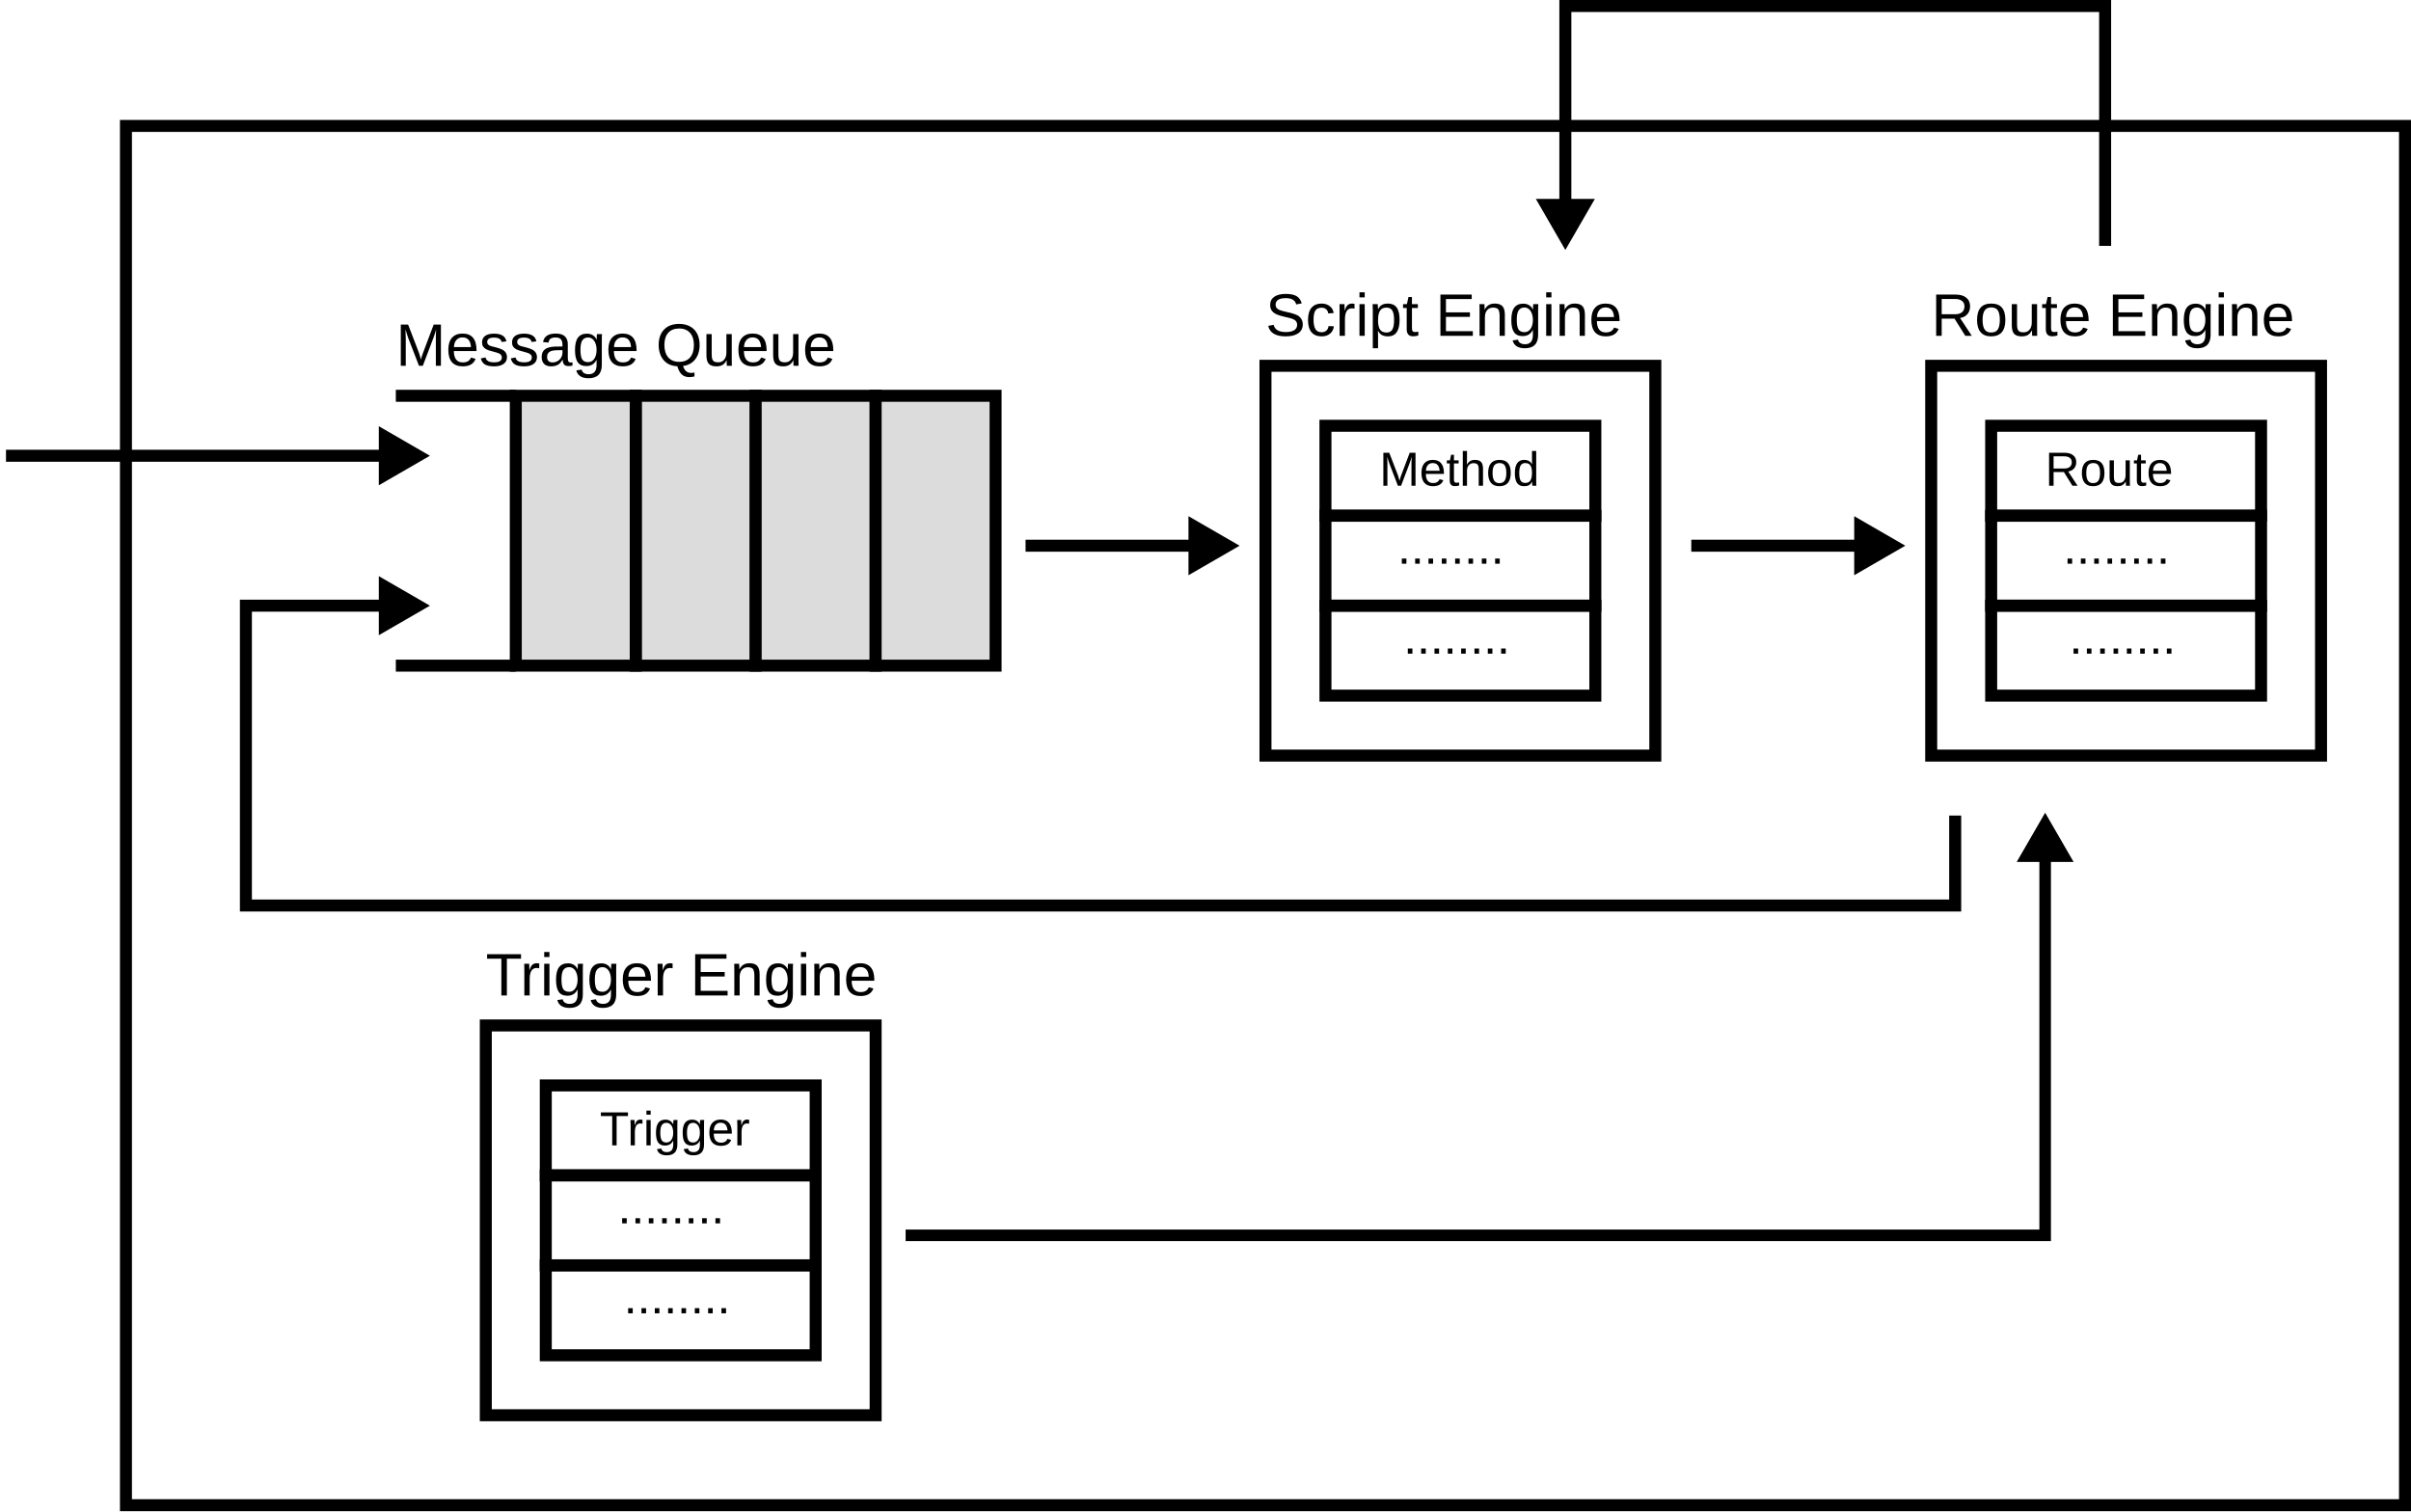
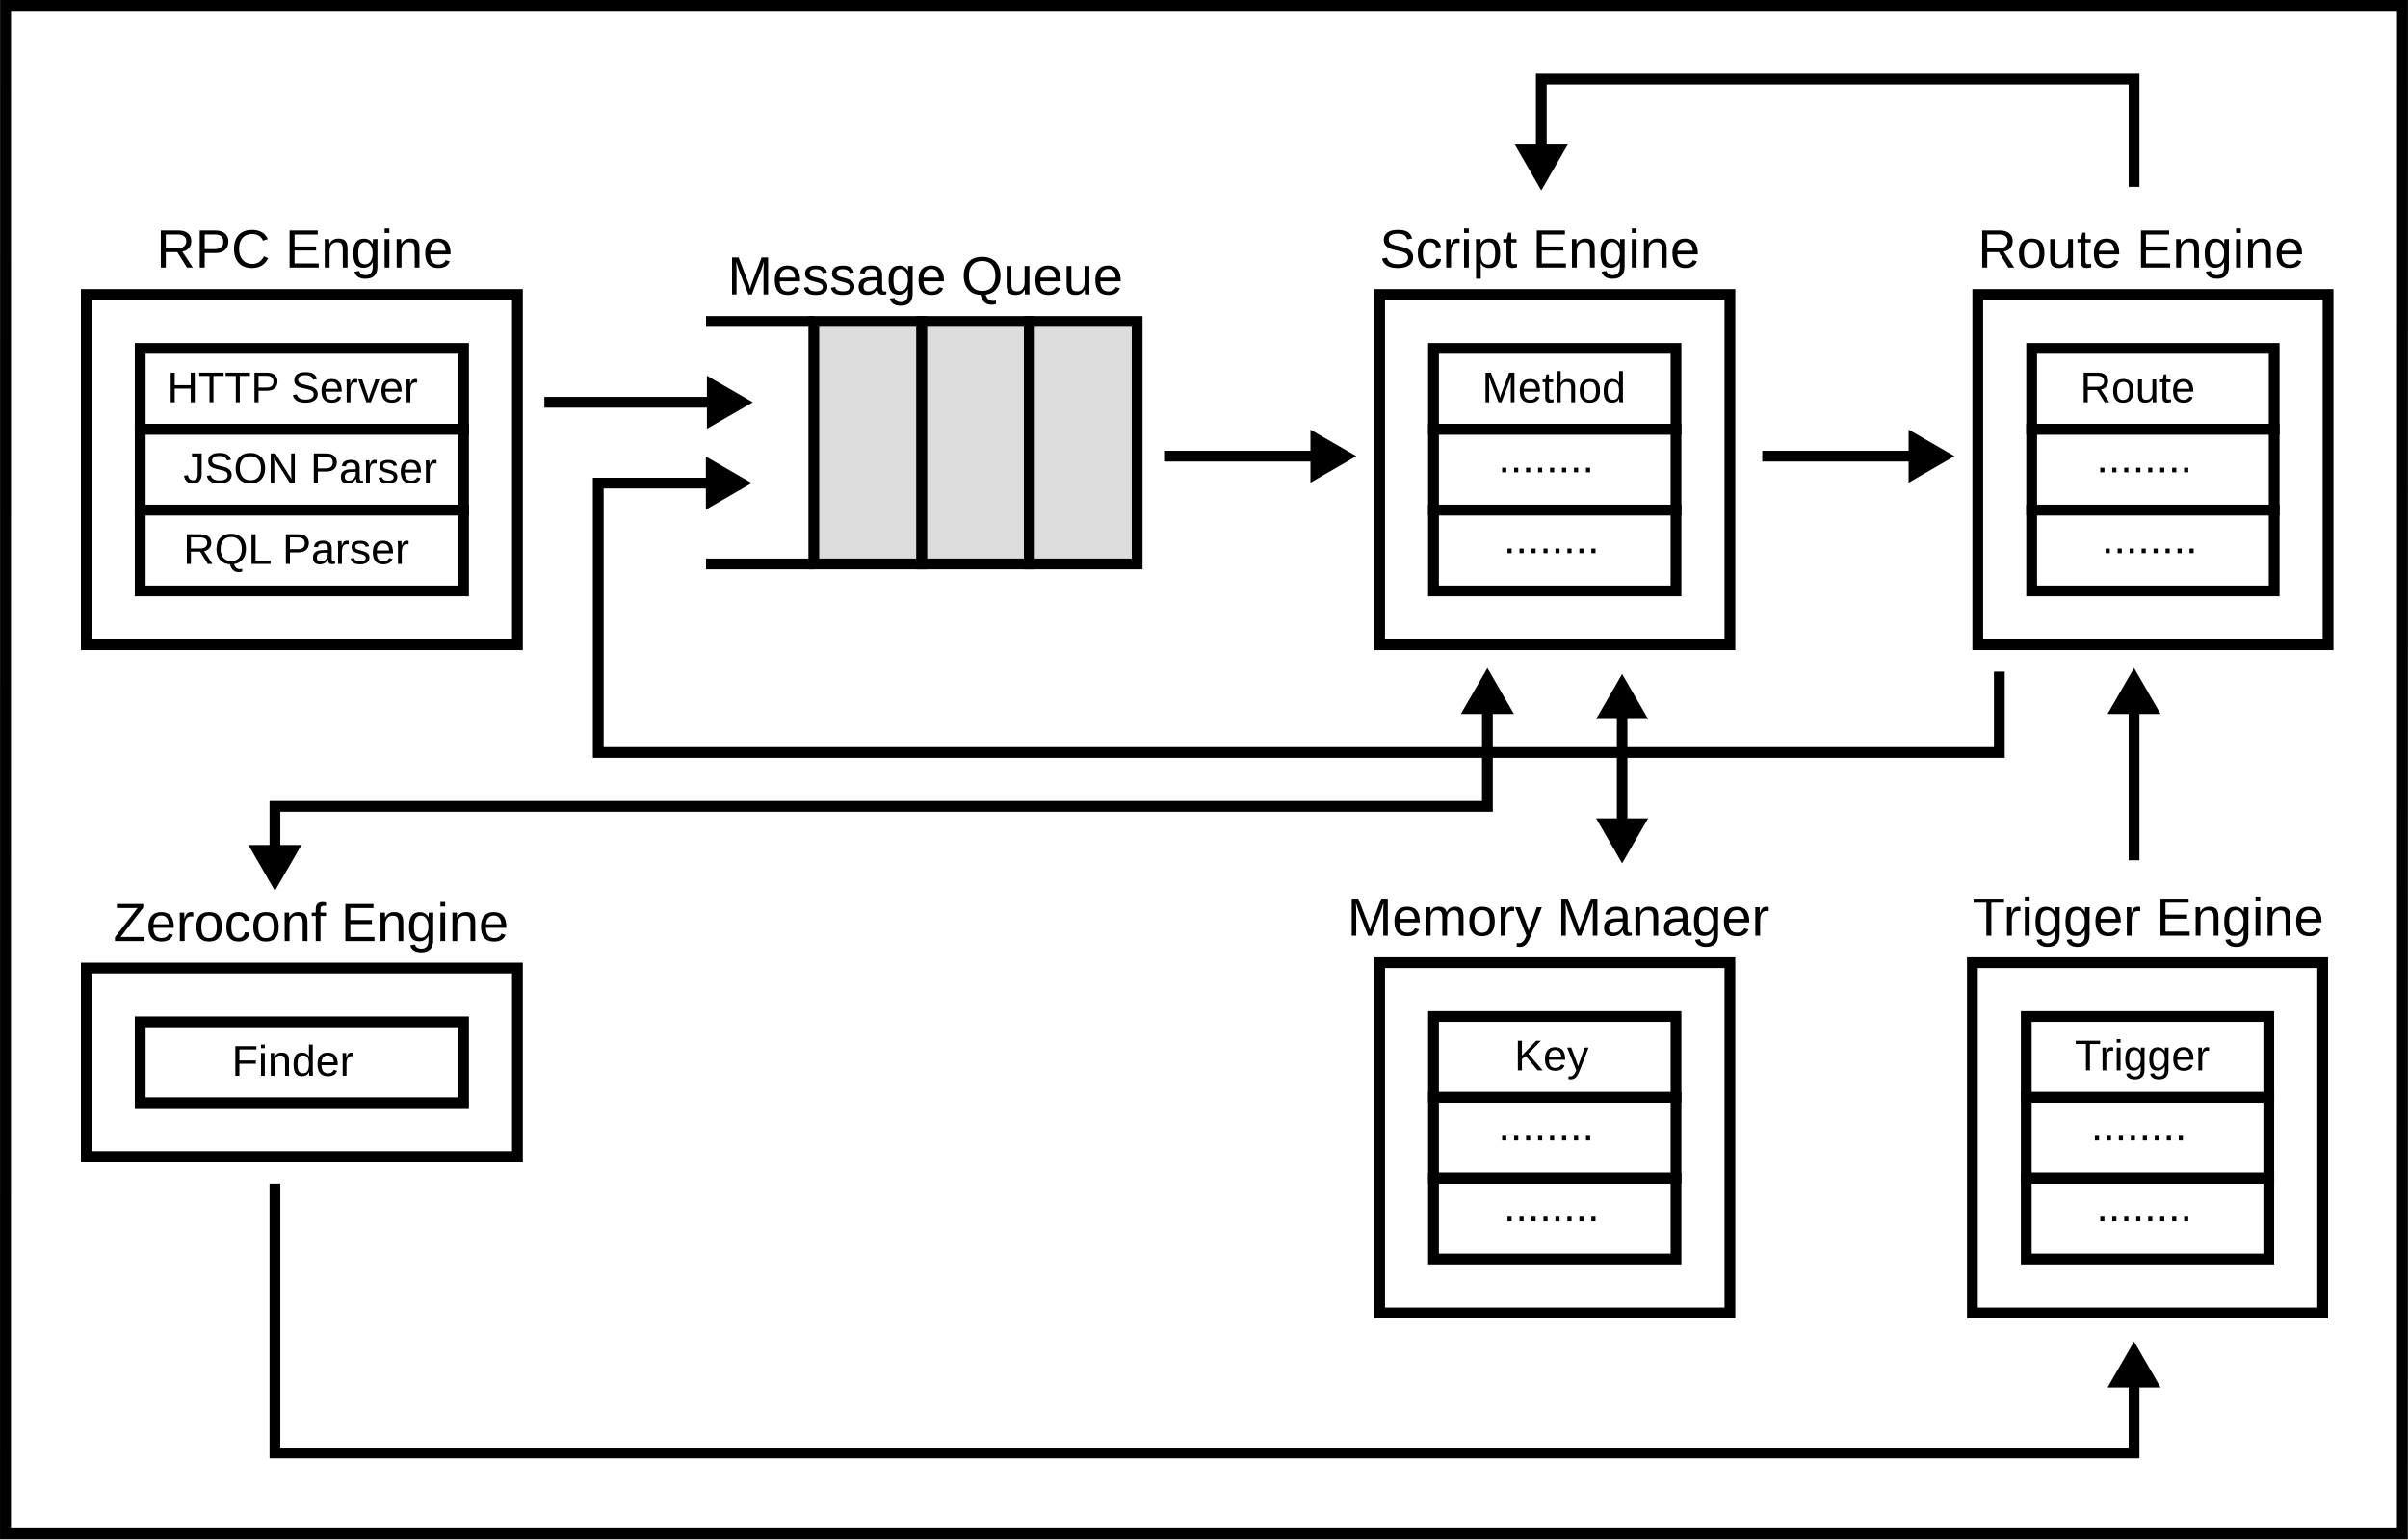
- <svg xmlns="http://www.w3.org/2000/svg" xmlns:ns1="http://www.openswatchbook.org/uri/2009/osb" xmlns:xlink="http://www.w3.org/1999/xlink" width="402" height="252" id="svg2" version="1.1">
+ <svg xmlns="http://www.w3.org/2000/svg" xmlns:ns1="http://www.openswatchbook.org/uri/2009/osb" xmlns:xlink="http://www.w3.org/1999/xlink" width="446.857" height="285.688" id="svg2" version="1.1">
  <defs id="defs4">
+     <marker orient="auto" refY="0" refX="0" id="TriangleInM" style="overflow:visible">
+       <path id="path4064" d="m 5.77,0 -8.65,5 0,-10 8.65,5 z" style="fill-rule:evenodd;stroke:#000000;stroke-width:1pt" transform="scale(-0.4,-0.4)" />
+     </marker>
    <marker orient="auto" refY="0" refX="0" id="TriangleOutL" style="overflow:visible">
      <path id="path4823" d="m 5.77,0 -8.65,5 0,-10 8.65,5 z" style="fill-rule:evenodd;stroke:#000000;stroke-width:1pt" transform="scale(0.8,0.8)" />
    </marker>
    <marker orient="auto" refY="0" refX="0" id="TriangleOutM" style="overflow:visible">
      <path id="path4826" d="m 5.77,0 -8.65,5 0,-10 8.65,5 z" style="fill-rule:evenodd;stroke:#000000;stroke-width:1pt" transform="scale(0.4,0.4)" />
    </marker>
    <marker orient="auto" refY="0" refX="0" id="TriangleOutS" style="overflow:visible">
      <path id="path4045" d="m 5.77,0 -8.65,5 0,-10 8.65,5 z" style="fill-rule:evenodd;stroke:#000000;stroke-width:1pt" transform="scale(0.2,0.2)" />
    </marker>
    <marker orient="auto" refY="0" refX="0" id="Arrow1Mend" style="overflow:visible">
      <path id="path3906" d="M 0,0 5,-5 -12.5,0 5,5 0,0 z" style="fill-rule:evenodd;stroke:#000000;stroke-width:1pt" transform="matrix(-0.4,0,0,-0.4,-4,0)" />
    </marker>
    <marker orient="auto" refY="0" refX="0" id="Arrow1Lend" style="overflow:visible">
      <path id="path3900" d="M 0,0 5,-5 -12.5,0 5,5 0,0 z" style="fill-rule:evenodd;stroke:#000000;stroke-width:1pt" transform="matrix(-0.8,0,0,-0.8,-10,0)" />
    </marker>
    <marker orient="auto" refY="0" refX="0" id="Arrow2Lend" style="overflow:visible">
      <path id="path3918" style="fill-rule:evenodd;stroke-width:0.625;stroke-linejoin:round" d="M 8.719,4.034 -2.207,0.016 8.719,-4.002 c -1.745,2.372 -1.735,5.617 -6e-7,8.035 z" transform="matrix(-1.1,0,0,-1.1,-1.1,0)" />
    </marker>
    <marker orient="auto" refY="0" refX="0" id="Arrow1Send" style="overflow:visible">
      <path id="path3912" d="M 0,0 5,-5 -12.5,0 5,5 0,0 z" style="fill-rule:evenodd;stroke:#000000;stroke-width:1pt" transform="matrix(-0.2,0,0,-0.2,-1.2,0)" />
    </marker>
    <linearGradient id="linearGradient5205" ns1:paint="solid">
      <stop style="stop-color:#370000;stop-opacity:1;" offset="0" id="stop5207" />
    </linearGradient>
    <linearGradient id="linearGradient907" xlink:href="#linearGradient900" />
    <linearGradient id="linearGradient906" xlink:href="#linearGradient900" />
    <linearGradient id="linearGradient905" xlink:href="#linearGradient900" />
    <linearGradient id="linearGradient904" xlink:href="#linearGradient900" />
    <linearGradient id="linearGradient903" xlink:href="#linearGradient900" />
    <linearGradient id="linearGradient900">
      <stop offset="0" id="stop901" style="stop-color: #000000;stop-opacity: 1.0;" />
      <stop offset="1" id="stop902" style="stop-color:#ffffff;stop-opacity:1;" />
    </linearGradient>
    <linearGradient id="linearGradient775" xlink:href="#linearGradient772" />
    <linearGradient id="linearGradient772">
      <stop offset="0" id="stop773" style="stop-color: #000000;stop-opacity: 1.0;" />
      <stop offset="1" id="stop774" style="stop-color:#ffffff;stop-opacity:1;" />
    </linearGradient>
    <linearGradient id="linearGradient907-9" xlink:href="#linearGradient900-2" />
    <linearGradient id="linearGradient906-7" xlink:href="#linearGradient900-2" />
    <linearGradient id="linearGradient905-2" xlink:href="#linearGradient900-2" />
    <linearGradient id="linearGradient904-9" xlink:href="#linearGradient900-2" />
    <linearGradient id="linearGradient903-7" xlink:href="#linearGradient900-2" />
    <linearGradient id="linearGradient900-2">
      <stop offset="0" id="stop901-5" style="stop-color: #000000;stop-opacity: 1.0;" />
      <stop offset="1" id="stop902-5" style="stop-color:#ffffff;stop-opacity:1;" />
    </linearGradient>
  </defs>
-   <g id="layer2" transform="translate(32,-118)">
-     <rect y="139" x="-11" height="230" width="380" id="rect4074" style="fill:none;stroke:#000000;stroke-width:2;stroke-miterlimit:2.596;stroke-opacity:1;stroke-dasharray:none" />
+   <g id="layer2" transform="translate(77.01908,-124.3438)">
+     <rect y="125.344" x="-75.981" height="283.656" width="444.796" id="rect4074" style="fill:none;stroke:#000000;stroke-width:2.031;stroke-miterlimit:2.596;stroke-opacity:1;stroke-dasharray:none" transform="matrix(1,0,-4.6533775e-5,1,0,0)" />
    <rect style="fill:none;stroke:#000000;stroke-width:2;stroke-miterlimit:2.596;stroke-opacity:1;stroke-dasharray:none" id="rect4069" width="65" height="65" x="179" y="179" />
-     <rect style="fill:#dcdcdc;fill-opacity:1;stroke:#000000;stroke-width:2;stroke-miterlimit:2.596;stroke-opacity:1;stroke-dasharray:none" id="rect3907" width="20" height="45" x="74" y="184" />
-     <rect y="184" x="94" height="45" width="20" id="rect3909" style="fill:#dcdcdc;fill-opacity:1;stroke:#000000;stroke-width:2;stroke-miterlimit:2.596;stroke-opacity:1;stroke-dasharray:none" />
-     <rect style="fill:#dcdcdc;fill-opacity:1;stroke:#000000;stroke-width:2;stroke-miterlimit:2.596;stroke-opacity:1;stroke-dasharray:none" id="rect3911" width="20" height="45" x="114" y="184" />
-     <rect y="184" x="54" height="45" width="20" id="rect3913" style="fill:#dcdcdc;fill-opacity:1;stroke:#000000;stroke-width:2;stroke-miterlimit:2.596;stroke-opacity:1;stroke-dasharray:none" />
-     <path style="fill:none;stroke:#000000;stroke-width:2;stroke-linecap:butt;stroke-linejoin:miter;stroke-miterlimit:2.596;stroke-opacity:1;stroke-dasharray:none" d="m -82.101,215.199 20,0" id="path3928" transform="translate(116.1006,-31.19922)" />
-     <path style="fill:none;stroke:#000000;stroke-width:2;stroke-linecap:butt;stroke-linejoin:miter;stroke-miterlimit:2.596;stroke-opacity:1;stroke-dasharray:none" d="m -82.101,260.199 20,0" id="path3930" transform="translate(116.1006,-31.19922)" />
+     <rect style="fill:#dcdcdc;fill-opacity:1;stroke:#000000;stroke-width:2;stroke-miterlimit:2.596;stroke-opacity:1;stroke-dasharray:none" id="rect3907" width="20" height="45" x="94" y="184" />
+     <rect y="184" x="114" height="45" width="20" id="rect3909" style="fill:#dcdcdc;fill-opacity:1;stroke:#000000;stroke-width:2;stroke-miterlimit:2.596;stroke-opacity:1;stroke-dasharray:none" />
+     <rect y="184" x="74" height="45" width="20" id="rect3913" style="fill:#dcdcdc;fill-opacity:1;stroke:#000000;stroke-width:2;stroke-miterlimit:2.596;stroke-opacity:1;stroke-dasharray:none" />
+     <path style="fill:none;stroke:#000000;stroke-width:2;stroke-linecap:butt;stroke-linejoin:miter;stroke-miterlimit:2.596;stroke-opacity:1;stroke-dasharray:none" d="m 54,184 20,0" id="path3928" />
+     <path style="fill:none;stroke:#000000;stroke-width:2;stroke-linecap:butt;stroke-linejoin:miter;stroke-miterlimit:2.596;stroke-opacity:1;stroke-dasharray:none" d="m 54,229 20,0" id="path3930" />
    <rect y="189" x="189" height="15" width="45" id="rect5743" style="fill:none;stroke:#000000;stroke-width:2;stroke-miterlimit:2.596;stroke-opacity:1;stroke-dasharray:none" />
    <rect style="fill:none;stroke:#000000;stroke-width:2;stroke-miterlimit:2.596;stroke-opacity:1;stroke-dasharray:none" id="rect5755" width="45" height="15" x="189" y="204" />
    <rect y="219" x="189" height="15" width="45" id="rect5790" style="fill:none;stroke:#000000;stroke-width:2;stroke-miterlimit:2.596;stroke-opacity:1;stroke-dasharray:none" />
    <rect y="179" x="290" height="65" width="65" id="rect5820" style="fill:none;stroke:#000000;stroke-width:2;stroke-miterlimit:2.596;stroke-opacity:1;stroke-dasharray:none" />
    <rect style="fill:none;stroke:#000000;stroke-width:2;stroke-miterlimit:2.596;stroke-opacity:1;stroke-dasharray:none" id="rect5822" width="45" height="15" x="300" y="189" />
    <rect y="204" x="300" height="15" width="45" id="rect5824" style="fill:none;stroke:#000000;stroke-width:2;stroke-miterlimit:2.596;stroke-opacity:1;stroke-dasharray:none" />
    <rect style="fill:none;stroke:#000000;stroke-width:2;stroke-miterlimit:2.596;stroke-opacity:1;stroke-dasharray:none" id="rect5826" width="45" height="15" x="300" y="219" />
-     <rect y="289" x="49" height="65" width="65" id="rect5920" style="fill:none;stroke:#000000;stroke-width:2;stroke-miterlimit:2.596;stroke-opacity:1;stroke-dasharray:none" />
-     <rect style="fill:none;stroke:#000000;stroke-width:2;stroke-miterlimit:2.596;stroke-opacity:1;stroke-dasharray:none" id="rect5922" width="45" height="15" x="59" y="299" />
-     <rect y="314" x="59" height="15" width="45" id="rect5924" style="fill:none;stroke:#000000;stroke-width:2;stroke-miterlimit:2.596;stroke-opacity:1;stroke-dasharray:none" />
-     <rect style="fill:none;stroke:#000000;stroke-width:2;stroke-miterlimit:2.596;stroke-opacity:1;stroke-dasharray:none" id="rect5926" width="45" height="15" x="59" y="329" />
-     <path style="fill:none;stroke:#000000;stroke-width:1.927;stroke-linecap:butt;stroke-linejoin:miter;stroke-miterlimit:2.596;stroke-opacity:1;stroke-dasharray:none;marker-end:url(#TriangleOutM)" d="m 119,324 190,0 0,-65" id="path3096" />
-     <path style="fill:none;stroke:#000000;stroke-width:2;stroke-linecap:butt;stroke-linejoin:miter;stroke-miterlimit:4;stroke-opacity:1;stroke-dasharray:none;marker-end:url(#TriangleOutM)" d="m 294,254 0,15 -285,0 0,-50 25,0" id="path4531" />
-     <path style="fill:none;stroke:#000000;stroke-width:2;stroke-linecap:butt;stroke-linejoin:miter;stroke-miterlimit:4;stroke-opacity:1;stroke-dasharray:none;marker-end:url(#TriangleOutM)" d="m 435.5,41 0,-40 -90,0 0,35" id="path4533" transform="translate(-116.5,118)" />
-     <path style="fill:none;stroke:#000000;stroke-width:2;stroke-linecap:butt;stroke-linejoin:miter;stroke-miterlimit:4;stroke-opacity:1;stroke-dasharray:none;marker-end:url(#TriangleOutM)" d="m 85.5,76 65,0" id="path3082" transform="translate(-116.5,118)" />
+     <rect y="303" x="289" height="65" width="65" id="rect5920" style="fill:none;stroke:#000000;stroke-width:2;stroke-miterlimit:2.596;stroke-opacity:1;stroke-dasharray:none" />
+     <rect style="fill:none;stroke:#000000;stroke-width:2;stroke-miterlimit:2.596;stroke-opacity:1;stroke-dasharray:none" id="rect5922" width="45" height="15" x="299" y="313" />
+     <rect y="328" x="299" height="15" width="45" id="rect5924" style="fill:none;stroke:#000000;stroke-width:2;stroke-miterlimit:2.596;stroke-opacity:1;stroke-dasharray:none" />
+     <rect style="fill:none;stroke:#000000;stroke-width:2;stroke-miterlimit:2.596;stroke-opacity:1;stroke-dasharray:none" id="rect5926" width="45" height="15" x="299" y="343" />
+     <path style="fill:none;stroke:#000000;stroke-width:2;stroke-linecap:butt;stroke-linejoin:miter;stroke-miterlimit:4;stroke-opacity:1;stroke-dasharray:none;marker-end:url(#TriangleOutM)" d="m 294,249 0,15 -260,0 0,-50 22.807,0" id="path4531" />
+     <rect y="303" x="179" height="65" width="65" id="rect3084" style="fill:none;stroke:#000000;stroke-width:2;stroke-miterlimit:2.596;stroke-opacity:1;stroke-dasharray:none" />
+     <rect style="fill:none;stroke:#000000;stroke-width:2;stroke-miterlimit:2.596;stroke-opacity:1;stroke-dasharray:none" id="rect3086" width="45" height="15" x="189" y="313" />
+     <rect y="328" x="189" height="15" width="45" id="rect3088" style="fill:none;stroke:#000000;stroke-width:2;stroke-miterlimit:2.596;stroke-opacity:1;stroke-dasharray:none" />
+     <rect style="fill:none;stroke:#000000;stroke-width:2;stroke-miterlimit:2.596;stroke-opacity:1;stroke-dasharray:none" id="rect3090" width="45" height="15" x="189" y="343" />
+     <path style="fill:none;stroke:#000000;stroke-width:1.96;stroke-linecap:butt;stroke-linejoin:miter;stroke-miterlimit:4;stroke-opacity:1;stroke-dasharray:none;marker-start:url(#TriangleInM);marker-end:url(#TriangleOutM)" d="m 224,255 0,24" id="path3112" />
+     <rect style="fill:none;stroke:#000000;stroke-width:2;stroke-miterlimit:2.596;stroke-opacity:1;stroke-dasharray:none" id="rect4578" width="80" height="65" x="-61" y="179" />
+     <rect y="189" x="-51" height="15" width="60" id="rect4580" style="fill:none;stroke:#000000;stroke-width:2;stroke-miterlimit:2.596;stroke-opacity:1;stroke-dasharray:none" />
+     <rect style="fill:none;stroke:#000000;stroke-width:2;stroke-miterlimit:2.596;stroke-opacity:1;stroke-dasharray:none" id="rect4582" width="60" height="15" x="-51" y="204" />
+     <rect y="219" x="-51" height="15" width="60" id="rect4608" style="fill:none;stroke:#000000;stroke-width:2;stroke-miterlimit:2.596;stroke-opacity:1;stroke-dasharray:none" />
+     <path style="fill:none;stroke:#000000;stroke-width:2;stroke-linecap:butt;stroke-linejoin:miter;stroke-miterlimit:4;stroke-opacity:1;stroke-dasharray:none;marker-end:url(#TriangleOutM)" d="m 319,284 0,-30" id="path5029" />
+     <rect y="304" x="-61" height="35" width="80" id="rect3120" style="fill:none;stroke:#000000;stroke-width:2;stroke-miterlimit:2.596;stroke-opacity:1;stroke-dasharray:none" />
+     <rect style="fill:none;stroke:#000000;stroke-width:2;stroke-miterlimit:2.596;stroke-opacity:1;stroke-dasharray:none" id="rect3122" width="60" height="15" x="-51" y="314" />
+     <path style="fill:none;stroke:#000000;stroke-width:2;stroke-linecap:butt;stroke-linejoin:miter;stroke-miterlimit:4;stroke-opacity:1;stroke-dasharray:none;marker-start:url(#TriangleInM);marker-end:url(#TriangleOutM)" d="m 276.019,125.901 0,20 -225,0 0,10" id="path4950" transform="translate(-77.0195,128.0986)" />
+     <path style="fill:none;stroke:#000000;stroke-width:2;stroke-linecap:butt;stroke-linejoin:miter;stroke-miterlimit:4;stroke-opacity:1;stroke-dasharray:none;marker-end:url(#TriangleOutM)" d="m 51.02,215.901 0,50 345,0 0,-15" id="path3106" transform="translate(-77.0195,128.0986)" />
+     <path style="fill:none;stroke:#000000;stroke-width:2;stroke-linecap:butt;stroke-linejoin:miter;stroke-miterlimit:4;stroke-opacity:1;stroke-dasharray:none;marker-end:url(#TriangleOutM)" d="m 396.019,30.901 0,-20 -110,0 0,15" id="path4122" transform="translate(-77.0195,128.0986)" />
  </g>
-   <g id="layer1" transform="translate(-154,-316.3622)" style="display:inline">
+   <g id="layer1" transform="translate(-108.9809,-322.7059)" style="display:inline">
    <text xml:space="preserve" style="font-size:10px;font-style:normal;font-variant:normal;font-weight:normal;font-stretch:normal;text-align:start;line-height:125%;letter-spacing:0px;word-spacing:0px;writing-mode:lr-tb;text-anchor:start;fill:#000000;fill-opacity:1;stroke:none;font-family:Arial;-inkscape-font-specification:Arial" x="365" y="372.362" id="text4083">
      <tspan x="365" y="372.362" id="tspan3932">Script Engine</tspan>
    </text>
-     <text id="text3970" y="377.362" x="220" style="font-size:10px;font-style:normal;font-variant:normal;font-weight:normal;font-stretch:normal;text-align:start;line-height:125%;letter-spacing:0px;word-spacing:0px;writing-mode:lr-tb;text-anchor:start;fill:#000000;fill-opacity:1;stroke:none;font-family:Arial;-inkscape-font-specification:Arial" xml:space="preserve">
-       <tspan id="tspan3974" x="220" y="377.362">Message Queue</tspan>
+     <text id="text3970" y="377.362" x="244" style="font-size:10px;font-style:normal;font-variant:normal;font-weight:normal;font-stretch:normal;text-align:start;line-height:125%;letter-spacing:0px;word-spacing:0px;writing-mode:lr-tb;text-anchor:start;fill:#000000;fill-opacity:1;stroke:none;font-family:Arial;-inkscape-font-specification:Arial" xml:space="preserve">
+       <tspan id="tspan3974" x="244" y="377.362">Message Queue</tspan>
    </text>
    <path style="fill:none;stroke:#000000;stroke-width:2;stroke-linecap:butt;stroke-linejoin:miter;stroke-miterlimit:3.583;stroke-opacity:1;stroke-dasharray:none;marker-end:url(#TriangleOutM)" d="m 325,407.362 30,0" id="path5536" />
    <text id="text5745" y="397.362" x="384" style="font-size:8px;font-style:normal;font-variant:normal;font-weight:normal;font-stretch:normal;text-align:start;line-height:125%;letter-spacing:0px;word-spacing:0px;writing-mode:lr-tb;text-anchor:start;fill:#000000;fill-opacity:1;stroke:none;font-family:Arial;-inkscape-font-specification:Arial" xml:space="preserve">
      <tspan id="tspan5788" x="384" y="397.362">Method</tspan>
    </text>
    <text xml:space="preserve" style="font-size:8px;font-style:normal;font-variant:normal;font-weight:normal;font-stretch:normal;text-align:start;line-height:125%;letter-spacing:0px;word-spacing:0px;writing-mode:lr-tb;text-anchor:start;fill:#000000;fill-opacity:1;stroke:none;font-family:Arial;-inkscape-font-specification:Arial" x="387" y="410.362" id="text5751">
      <tspan id="tspan5757" x="387" y="410.362">........</tspan>
    </text>
    <text id="text5792" y="425.362" x="388" style="font-size:8px;font-style:normal;font-variant:normal;font-weight:normal;font-stretch:normal;text-align:start;line-height:125%;letter-spacing:0px;word-spacing:0px;writing-mode:lr-tb;text-anchor:start;fill:#000000;fill-opacity:1;stroke:none;font-family:Arial;-inkscape-font-specification:Arial" xml:space="preserve">
      <tspan y="425.362" x="388" id="tspan5794">........</tspan>
    </text>
    <text id="text5828" y="372.362" x="476" style="font-size:10px;font-style:normal;font-variant:normal;font-weight:normal;font-stretch:normal;text-align:start;line-height:125%;letter-spacing:0px;word-spacing:0px;writing-mode:lr-tb;text-anchor:start;fill:#000000;fill-opacity:1;stroke:none;font-family:Arial;-inkscape-font-specification:Arial" xml:space="preserve">
      <tspan id="tspan6741" x="476" y="372.362">Route Engine</tspan>
    </text>
    <path id="path5832" d="m 436,407.362 30,0" style="fill:none;stroke:#000000;stroke-width:2;stroke-linecap:butt;stroke-linejoin:miter;stroke-miterlimit:3.583;stroke-opacity:1;stroke-dasharray:none;stroke-dashoffset:0;marker-end:url(#TriangleOutM)" />
    <text xml:space="preserve" style="font-size:8px;font-style:normal;font-variant:normal;font-weight:normal;font-stretch:normal;text-align:start;line-height:125%;letter-spacing:0px;word-spacing:0px;writing-mode:lr-tb;text-anchor:start;fill:#000000;fill-opacity:1;stroke:none;font-family:Arial;-inkscape-font-specification:Arial" x="495" y="397.362" id="text5834">
      <tspan id="tspan6747" x="495" y="397.362">Route</tspan>
    </text>
    <text id="text5838" y="410.362" x="498" style="font-size:8px;font-style:normal;font-variant:normal;font-weight:normal;font-stretch:normal;text-align:start;line-height:125%;letter-spacing:0px;word-spacing:0px;writing-mode:lr-tb;text-anchor:start;fill:#000000;fill-opacity:1;stroke:none;font-family:Arial;-inkscape-font-specification:Arial" xml:space="preserve">
      <tspan y="410.362" x="498" id="tspan5840">........</tspan>
    </text>
    <text xml:space="preserve" style="font-size:8px;font-style:normal;font-variant:normal;font-weight:normal;font-stretch:normal;text-align:start;line-height:125%;letter-spacing:0px;word-spacing:0px;writing-mode:lr-tb;text-anchor:start;fill:#000000;fill-opacity:1;stroke:none;font-family:Arial;-inkscape-font-specification:Arial" x="499" y="425.362" id="text5842">
      <tspan id="tspan5844" x="499" y="425.362">........</tspan>
    </text>
-     <text id="text5928" y="482.362" x="235" style="font-size:10px;font-style:normal;font-variant:normal;font-weight:normal;font-stretch:normal;text-align:start;line-height:125%;letter-spacing:0px;word-spacing:0px;writing-mode:lr-tb;text-anchor:start;fill:#000000;fill-opacity:1;stroke:none;font-family:Arial;-inkscape-font-specification:Arial" xml:space="preserve">
-       <tspan id="tspan6743" x="235" y="482.362">Trigger Engine</tspan>
+     <text id="text5928" y="496.362" x="475" style="font-size:10px;font-style:normal;font-variant:normal;font-weight:normal;font-stretch:normal;text-align:start;line-height:125%;letter-spacing:0px;word-spacing:0px;writing-mode:lr-tb;text-anchor:start;fill:#000000;fill-opacity:1;stroke:none;font-family:Arial;-inkscape-font-specification:Arial" xml:space="preserve">
+       <tspan id="tspan6743" x="475" y="496.362">Trigger Engine</tspan>
    </text>
-     <text xml:space="preserve" style="font-size:8px;font-style:normal;font-variant:normal;font-weight:normal;font-stretch:normal;text-align:start;line-height:125%;letter-spacing:0px;word-spacing:0px;writing-mode:lr-tb;text-anchor:start;fill:#000000;fill-opacity:1;stroke:none;font-family:Arial;-inkscape-font-specification:Arial" x="254" y="507.362" id="text5932">
-       <tspan id="tspan6745" x="254" y="507.362">Trigger</tspan>
+     <text xml:space="preserve" style="font-size:8px;font-style:normal;font-variant:normal;font-weight:normal;font-stretch:normal;text-align:start;line-height:125%;letter-spacing:0px;word-spacing:0px;writing-mode:lr-tb;text-anchor:start;fill:#000000;fill-opacity:1;stroke:none;font-family:Arial;-inkscape-font-specification:Arial" x="494" y="521.362" id="text5932">
+       <tspan id="tspan6745" x="494" y="521.362">Trigger</tspan>
    </text>
-     <text id="text5936" y="520.362" x="257" style="font-size:8px;font-style:normal;font-variant:normal;font-weight:normal;font-stretch:normal;text-align:start;line-height:125%;letter-spacing:0px;word-spacing:0px;writing-mode:lr-tb;text-anchor:start;fill:#000000;fill-opacity:1;stroke:none;font-family:Arial;-inkscape-font-specification:Arial" xml:space="preserve">
-       <tspan y="520.362" x="257" id="tspan5938">........</tspan>
+     <text id="text5936" y="534.362" x="497" style="font-size:8px;font-style:normal;font-variant:normal;font-weight:normal;font-stretch:normal;text-align:start;line-height:125%;letter-spacing:0px;word-spacing:0px;writing-mode:lr-tb;text-anchor:start;fill:#000000;fill-opacity:1;stroke:none;font-family:Arial;-inkscape-font-specification:Arial" xml:space="preserve">
+       <tspan y="534.362" x="497" id="tspan5938">........</tspan>
    </text>
-     <text xml:space="preserve" style="font-size:8px;font-style:normal;font-variant:normal;font-weight:normal;font-stretch:normal;text-align:start;line-height:125%;letter-spacing:0px;word-spacing:0px;writing-mode:lr-tb;text-anchor:start;fill:#000000;fill-opacity:1;stroke:none;font-family:Arial;-inkscape-font-specification:Arial" x="258" y="535.362" id="text5940">
-       <tspan id="tspan5942" x="258" y="535.362">........</tspan>
+     <text xml:space="preserve" style="font-size:8px;font-style:normal;font-variant:normal;font-weight:normal;font-stretch:normal;text-align:start;line-height:125%;letter-spacing:0px;word-spacing:0px;writing-mode:lr-tb;text-anchor:start;fill:#000000;fill-opacity:1;stroke:none;font-family:Arial;-inkscape-font-specification:Arial" x="498" y="549.362" id="text5940">
+       <tspan id="tspan5942" x="498" y="549.362">........</tspan>
+     </text>
+     <text id="text3092" y="496.362" x="359" style="font-size:10px;font-style:normal;font-variant:normal;font-weight:normal;font-stretch:normal;text-align:start;line-height:125%;letter-spacing:0px;word-spacing:0px;writing-mode:lr-tb;text-anchor:start;fill:#000000;fill-opacity:1;stroke:none;font-family:Arial;-inkscape-font-specification:Arial" xml:space="preserve">
+       <tspan id="tspan3108" x="359" y="496.362">Memory Manager</tspan>
+     </text>
+     <text xml:space="preserve" style="font-size:8px;font-style:normal;font-variant:normal;font-weight:normal;font-stretch:normal;text-align:start;line-height:125%;letter-spacing:0px;word-spacing:0px;writing-mode:lr-tb;text-anchor:start;fill:#000000;fill-opacity:1;stroke:none;font-family:Arial;-inkscape-font-specification:Arial" x="390" y="521.362" id="text3096">
+       <tspan id="tspan3110" x="390" y="521.362">Key</tspan>
+     </text>
+     <text id="text3100" y="534.362" x="387" style="font-size:8px;font-style:normal;font-variant:normal;font-weight:normal;font-stretch:normal;text-align:start;line-height:125%;letter-spacing:0px;word-spacing:0px;writing-mode:lr-tb;text-anchor:start;fill:#000000;fill-opacity:1;stroke:none;font-family:Arial;-inkscape-font-specification:Arial" xml:space="preserve">
+       <tspan y="534.362" x="387" id="tspan3102">........</tspan>
+     </text>
+     <text xml:space="preserve" style="font-size:8px;font-style:normal;font-variant:normal;font-weight:normal;font-stretch:normal;text-align:start;line-height:125%;letter-spacing:0px;word-spacing:0px;writing-mode:lr-tb;text-anchor:start;fill:#000000;fill-opacity:1;stroke:none;font-family:Arial;-inkscape-font-specification:Arial" x="388" y="549.362" id="text3104">
+       <tspan id="tspan3106" x="388" y="549.362">........</tspan>
+     </text>
+     <text xml:space="preserve" style="font-size:10px;font-style:normal;font-variant:normal;font-weight:normal;font-stretch:normal;text-align:start;line-height:125%;letter-spacing:0px;word-spacing:0px;writing-mode:lr-tb;text-anchor:start;fill:#000000;fill-opacity:1;stroke:none;font-family:Arial;-inkscape-font-specification:Arial" x="138" y="372.362" id="text4586">
+       <tspan id="tspan3914" x="138" y="372.362">RPC Engine</tspan>
+     </text>
+     <text id="text4590" y="397.362" x="140" style="font-size:8px;font-style:normal;font-variant:normal;font-weight:normal;font-stretch:normal;text-align:start;line-height:125%;letter-spacing:0px;word-spacing:0px;writing-mode:lr-tb;text-anchor:start;fill:#000000;fill-opacity:1;stroke:none;font-family:Arial;-inkscape-font-specification:Arial" xml:space="preserve">
+       <tspan id="tspan4604" x="140" y="397.362">HTTP Server</tspan>
+     </text>
+     <text xml:space="preserve" style="font-size:8px;font-style:normal;font-variant:normal;font-weight:normal;font-stretch:normal;text-align:start;line-height:125%;letter-spacing:0px;word-spacing:0px;writing-mode:lr-tb;text-anchor:start;fill:#000000;fill-opacity:1;stroke:none;font-family:Arial;-inkscape-font-specification:Arial" x="143" y="412.362" id="text4594">
+       <tspan id="tspan4614" x="143" y="412.362">JSON Parser</tspan>
+     </text>
+     <text id="text4610" y="427.362" x="143" style="font-size:8px;font-style:normal;font-variant:normal;font-weight:normal;font-stretch:normal;text-align:start;line-height:125%;letter-spacing:0px;word-spacing:0px;writing-mode:lr-tb;text-anchor:start;fill:#000000;fill-opacity:1;stroke:none;font-family:Arial;-inkscape-font-specification:Arial" xml:space="preserve">
+       <tspan y="427.362" x="143" id="tspan4612">RQL Parser</tspan>
+     </text>
+     <path style="fill:none;stroke:#000000;stroke-width:2;stroke-linecap:butt;stroke-linejoin:miter;stroke-miterlimit:4;stroke-opacity:1;stroke-dasharray:none;marker-end:url(#TriangleOutM)" d="m 210,397.362 33,0" id="path4616" />
+     <text id="text3128" y="497.362" x="130" style="font-size:10px;font-style:normal;font-variant:normal;font-weight:normal;font-stretch:normal;text-align:start;line-height:125%;letter-spacing:0px;word-spacing:0px;writing-mode:lr-tb;text-anchor:start;fill:#000000;fill-opacity:1;stroke:none;font-family:Arial;-inkscape-font-specification:Arial" xml:space="preserve">
+       <tspan id="tspan3144" x="130" y="497.362">Zeroconf Engine</tspan>
+     </text>
+     <text xml:space="preserve" style="font-size:8px;font-style:normal;font-variant:normal;font-weight:normal;font-stretch:normal;text-align:start;line-height:125%;letter-spacing:0px;word-spacing:0px;writing-mode:lr-tb;text-anchor:start;fill:#000000;fill-opacity:1;stroke:none;font-family:Arial;-inkscape-font-specification:Arial" x="152" y="522.362" id="text3132">
+       <tspan id="tspan3146" x="152" y="522.362">Finder</tspan>
    </text>
  </g>
</svg>
